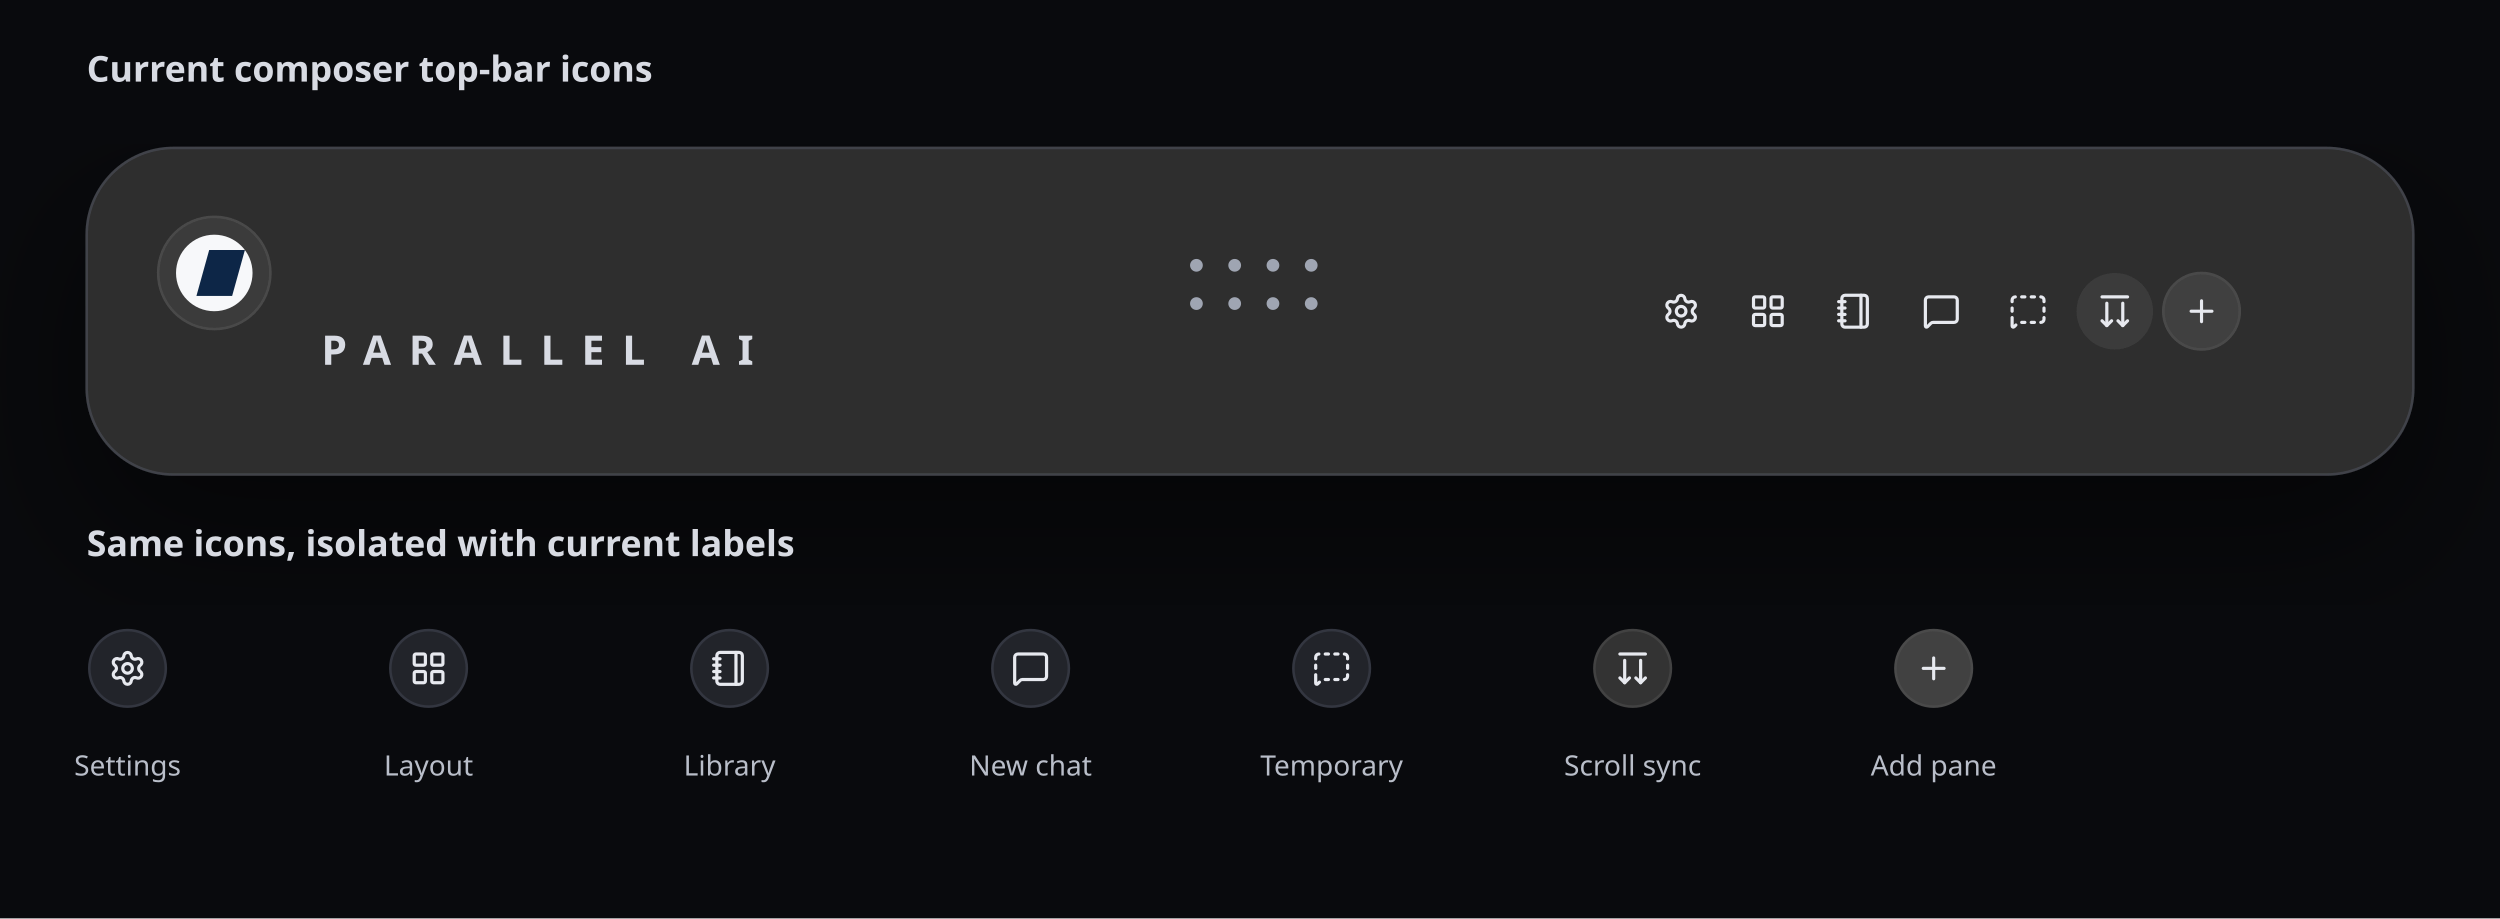
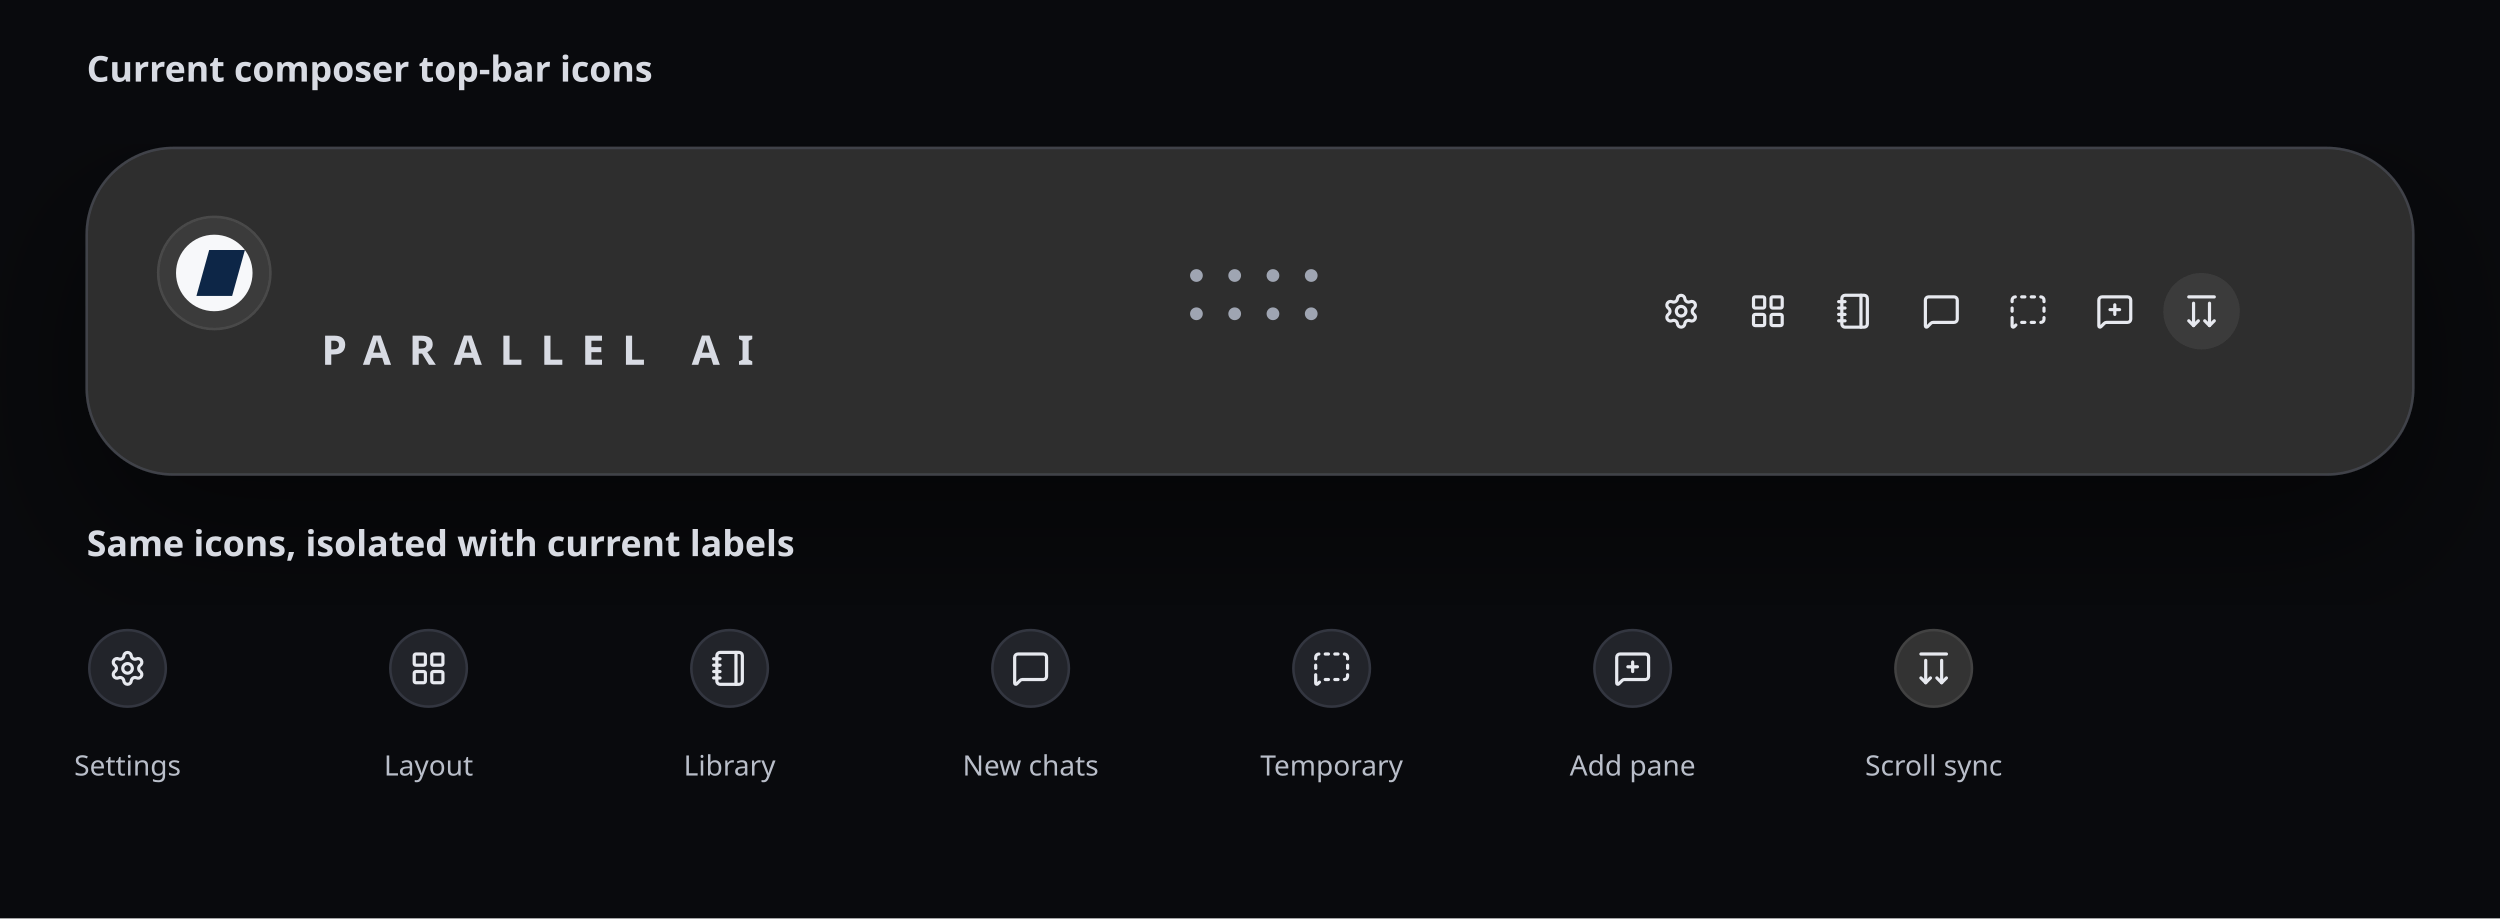
<svg xmlns="http://www.w3.org/2000/svg" width="980" height="360" viewBox="0 0 980 360">
  <defs>
    <filter id="shadow" x="-20%" y="-20%" width="140%" height="160%">
      <feDropShadow dx="0" dy="24" stdDeviation="28" flood-color="#000000" flood-opacity="0.5" />
    </filter>
    <g id="settings" fill="none" stroke="currentColor" stroke-width="2" stroke-linecap="round" stroke-linejoin="round">
      <path d="M9.671 4.136a2.34 2.34 0 0 1 4.659 0 2.34 2.34 0 0 0 3.319 1.915 2.34 2.34 0 0 1 2.33 4.033 2.34 2.34 0 0 0 0 3.831 2.34 2.34 0 0 1-2.33 4.033 2.34 2.34 0 0 0-3.319 1.915 2.34 2.34 0 0 1-4.659 0 2.34 2.34 0 0 0-3.32-1.915 2.34 2.34 0 0 1-2.33-4.033 2.34 2.34 0 0 0 0-3.831A2.34 2.34 0 0 1 6.35 6.051a2.34 2.34 0 0 0 3.319-1.915" />
      <circle cx="12" cy="12" r="3" />
    </g>
    <g id="layout" fill="none" stroke="currentColor" stroke-width="2" stroke-linecap="round" stroke-linejoin="round">
      <rect width="7" height="7" x="3" y="3" rx="1" />
      <rect width="7" height="7" x="14" y="3" rx="1" />
      <rect width="7" height="7" x="14" y="14" rx="1" />
      <rect width="7" height="7" x="3" y="14" rx="1" />
    </g>
    <g id="notebook" fill="none" stroke="currentColor" stroke-width="2" stroke-linecap="round" stroke-linejoin="round">
      <path d="M2 6h4" />
      <path d="M2 10h4" />
      <path d="M2 14h4" />
      <path d="M2 18h4" />
      <rect width="16" height="20" x="4" y="2" rx="2" />
      <path d="M16 2v20" />
    </g>
    <g id="message-square" fill="none" stroke="currentColor" stroke-width="2" stroke-linecap="round" stroke-linejoin="round">
      <path d="M22 17a2 2 0 0 1-2 2H6.828a2 2 0 0 0-1.414.586l-2.202 2.202A.71.71 0 0 1 2 21.286V5a2 2 0 0 1 2-2h16a2 2 0 0 1 2 2z" />
    </g>
    <g id="message-square-dashed" fill="none" stroke="currentColor" stroke-width="2" stroke-linecap="round" stroke-linejoin="round">
      <path d="M14 3h2" />
      <path d="M16 19h-2" />
      <path d="M2 12v-2" />
      <path d="M2 16v5.286a.71.71 0 0 0 1.212.502l1.149-1.149" />
      <path d="M20 19a2 2 0 0 0 2-2v-1" />
      <path d="M22 10v2" />
      <path d="M22 6V5a2 2 0 0 0-2-2" />
      <path d="M4 3a2 2 0 0 0-2 2v1" />
      <path d="M8 19h2" />
      <path d="M8 3h2" />
    </g>
    <g id="scroll-sync" fill="none" stroke="currentColor" stroke-width="2" stroke-linecap="round" stroke-linejoin="round">
      <path d="m4 6 3-3 3 3" />
      <path d="M7 17V3" />
      <path d="m14 6 3-3 3 3" />
      <path d="M17 17V3" />
      <path d="M4 21h16" />
    </g>
-     <g id="plus" fill="none" stroke="currentColor" stroke-width="2.1" stroke-linecap="round" stroke-linejoin="round">
-       <path d="M5 12h14" />
-       <path d="M12 5v14" />
+     <g id="message-square-plus" fill="none" stroke="currentColor" stroke-width="2" stroke-linecap="round" stroke-linejoin="round">
+       <path d="M22 17a2 2 0 0 1-2 2H6.828a2 2 0 0 0-1.414.586l-2.202 2.202A.71.71 0 0 1 2 21.286V5a2 2 0 0 1 2-2h16a2 2 0 0 1 2 2z" />
+       <path d="M12 8v6" />
+       <path d="M9 11h6" />
    </g>
  </defs>
  <rect width="980" height="360" fill="#090a0d" />
  <text x="34" y="32" fill="#d8dbe3" font-family="Aptos, Segoe UI, sans-serif" font-size="14" font-weight="650">Current composer top-bar icons</text>
  <g transform="translate(34 58)" filter="url(#shadow)">
    <rect width="912" height="128" rx="34" fill="#2d2d2d" stroke="#414349" />
    <g transform="translate(28 27)">
      <circle cx="22" cy="22" r="22" fill="#3a3a3a" stroke="#4a4a4a" />
      <circle cx="22" cy="22" r="15" fill="#f7f8fa" />
      <path d="M15 31 L20 13 H34 L29 31 Z" fill="#0f2746" />
    </g>
    <text x="92" y="85" fill="#d8dbe3" font-family="Aptos, Segoe UI, sans-serif" font-size="16" font-weight="650" letter-spacing="7">PARALLEL AI</text>
-     <g transform="translate(435 46)" fill="#9fa5b2">
+     <g transform="translate(435 50)" fill="#9fa5b2">
      <circle cx="0" cy="0" r="2.5" />
      <circle cx="15" cy="0" r="2.5" />
      <circle cx="30" cy="0" r="2.5" />
      <circle cx="45" cy="0" r="2.5" />
      <circle cx="0" cy="15" r="2.5" />
      <circle cx="15" cy="15" r="2.5" />
      <circle cx="30" cy="15" r="2.5" />
      <circle cx="45" cy="15" r="2.5" />
    </g>
    <g transform="translate(610 49)" color="#e7e9ef">
      <g>
        <rect width="30" height="30" rx="15" fill="transparent" />
        <svg x="7.5" y="7.5" width="15" height="15" viewBox="0 0 24 24">
          <use href="#settings" />
        </svg>
      </g>
      <g transform="translate(34 0)">
        <rect width="30" height="30" rx="15" fill="transparent" />
        <svg x="7.5" y="7.5" width="15" height="15" viewBox="0 0 24 24">
          <use href="#layout" />
        </svg>
      </g>
      <g transform="translate(68 0)">
        <rect width="30" height="30" rx="15" fill="transparent" />
        <svg x="7.5" y="7.5" width="15" height="15" viewBox="0 0 24 24">
          <use href="#notebook" />
        </svg>
      </g>
      <g transform="translate(102 0)">
        <rect width="30" height="30" rx="15" fill="transparent" />
        <svg x="7.5" y="7.5" width="15" height="15" viewBox="0 0 24 24">
          <use href="#message-square" />
        </svg>
      </g>
      <g transform="translate(136 0)">
        <rect width="30" height="30" rx="15" fill="transparent" />
        <svg x="7.5" y="7.5" width="15" height="15" viewBox="0 0 24 24">
          <use href="#message-square-dashed" />
        </svg>
      </g>
      <g transform="translate(170 0)">
+         <rect width="30" height="30" rx="15" fill="transparent" />
+         <svg x="7.5" y="7.5" width="15" height="15" viewBox="0 0 24 24">
+           <use href="#message-square-plus" />
+         </svg>
+       </g>
+       <g transform="translate(204 0)">
        <rect width="30" height="30" rx="15" fill="#3b3b3b" />
        <svg x="7.5" y="7.5" width="15" height="15" viewBox="0 0 24 24" transform="rotate(180 15 15)">
          <use href="#scroll-sync" />
-         </svg>
-       </g>
-       <g transform="translate(204 0)">
-         <rect width="30" height="30" rx="15" fill="#414141" stroke="#4a4a4a" />
-         <svg x="8" y="8" width="14" height="14" viewBox="0 0 24 24">
-           <use href="#plus" />
        </svg>
      </g>
    </g>
  </g>
  <g transform="translate(34 218)">
    <text x="0" y="0" fill="#d8dbe3" font-family="Aptos, Segoe UI, sans-serif" font-size="14" font-weight="650">Same icons, isolated with current labels</text>
    <g transform="translate(0 28)" color="#e7e9ef" font-family="Aptos, Segoe UI, sans-serif" font-size="11">
      <g>
        <circle cx="16" cy="16" r="15" fill="#22242a" stroke="#333640" />
        <svg x="8.5" y="8.5" width="15" height="15" viewBox="0 0 24 24">
          <use href="#settings" />
        </svg>
        <text x="16" y="58" text-anchor="middle" fill="#b9bec9">Settings</text>
      </g>
      <g transform="translate(118 0)">
        <circle cx="16" cy="16" r="15" fill="#22242a" stroke="#333640" />
        <svg x="8.5" y="8.5" width="15" height="15" viewBox="0 0 24 24">
          <use href="#layout" />
        </svg>
        <text x="16" y="58" text-anchor="middle" fill="#b9bec9">Layout</text>
      </g>
      <g transform="translate(236 0)">
        <circle cx="16" cy="16" r="15" fill="#22242a" stroke="#333640" />
        <svg x="8.5" y="8.5" width="15" height="15" viewBox="0 0 24 24">
          <use href="#notebook" />
        </svg>
        <text x="16" y="58" text-anchor="middle" fill="#b9bec9">Library</text>
      </g>
      <g transform="translate(354 0)">
        <circle cx="16" cy="16" r="15" fill="#22242a" stroke="#333640" />
        <svg x="8.5" y="8.5" width="15" height="15" viewBox="0 0 24 24">
          <use href="#message-square" />
        </svg>
-         <text x="16" y="58" text-anchor="middle" fill="#b9bec9">New chat</text>
+         <text x="16" y="58" text-anchor="middle" fill="#b9bec9">New chats</text>
      </g>
      <g transform="translate(472 0)">
        <circle cx="16" cy="16" r="15" fill="#22242a" stroke="#333640" />
        <svg x="8.5" y="8.5" width="15" height="15" viewBox="0 0 24 24">
          <use href="#message-square-dashed" />
        </svg>
        <text x="16" y="58" text-anchor="middle" fill="#b9bec9">Temporary</text>
      </g>
      <g transform="translate(590 0)">
+         <circle cx="16" cy="16" r="15" fill="#22242a" stroke="#333640" />
+         <svg x="8.5" y="8.5" width="15" height="15" viewBox="0 0 24 24">
+           <use href="#message-square-plus" />
+         </svg>
+         <text x="16" y="58" text-anchor="middle" fill="#b9bec9">Add pane</text>
+       </g>
+       <g transform="translate(708 0)">
        <circle cx="16" cy="16" r="15" fill="#333333" stroke="#424242" />
        <svg x="8.5" y="8.5" width="15" height="15" viewBox="0 0 24 24" transform="rotate(180 16 16)">
          <use href="#scroll-sync" />
        </svg>
        <text x="16" y="58" text-anchor="middle" fill="#b9bec9">Scroll sync</text>
      </g>
-       <g transform="translate(708 0)">
-         <circle cx="16" cy="16" r="15" fill="#414141" stroke="#4a4a4a" />
-         <svg x="9" y="9" width="14" height="14" viewBox="0 0 24 24">
-           <use href="#plus" />
-         </svg>
-         <text x="16" y="58" text-anchor="middle" fill="#b9bec9">Add pane</text>
-       </g>
    </g>
  </g>
</svg>
